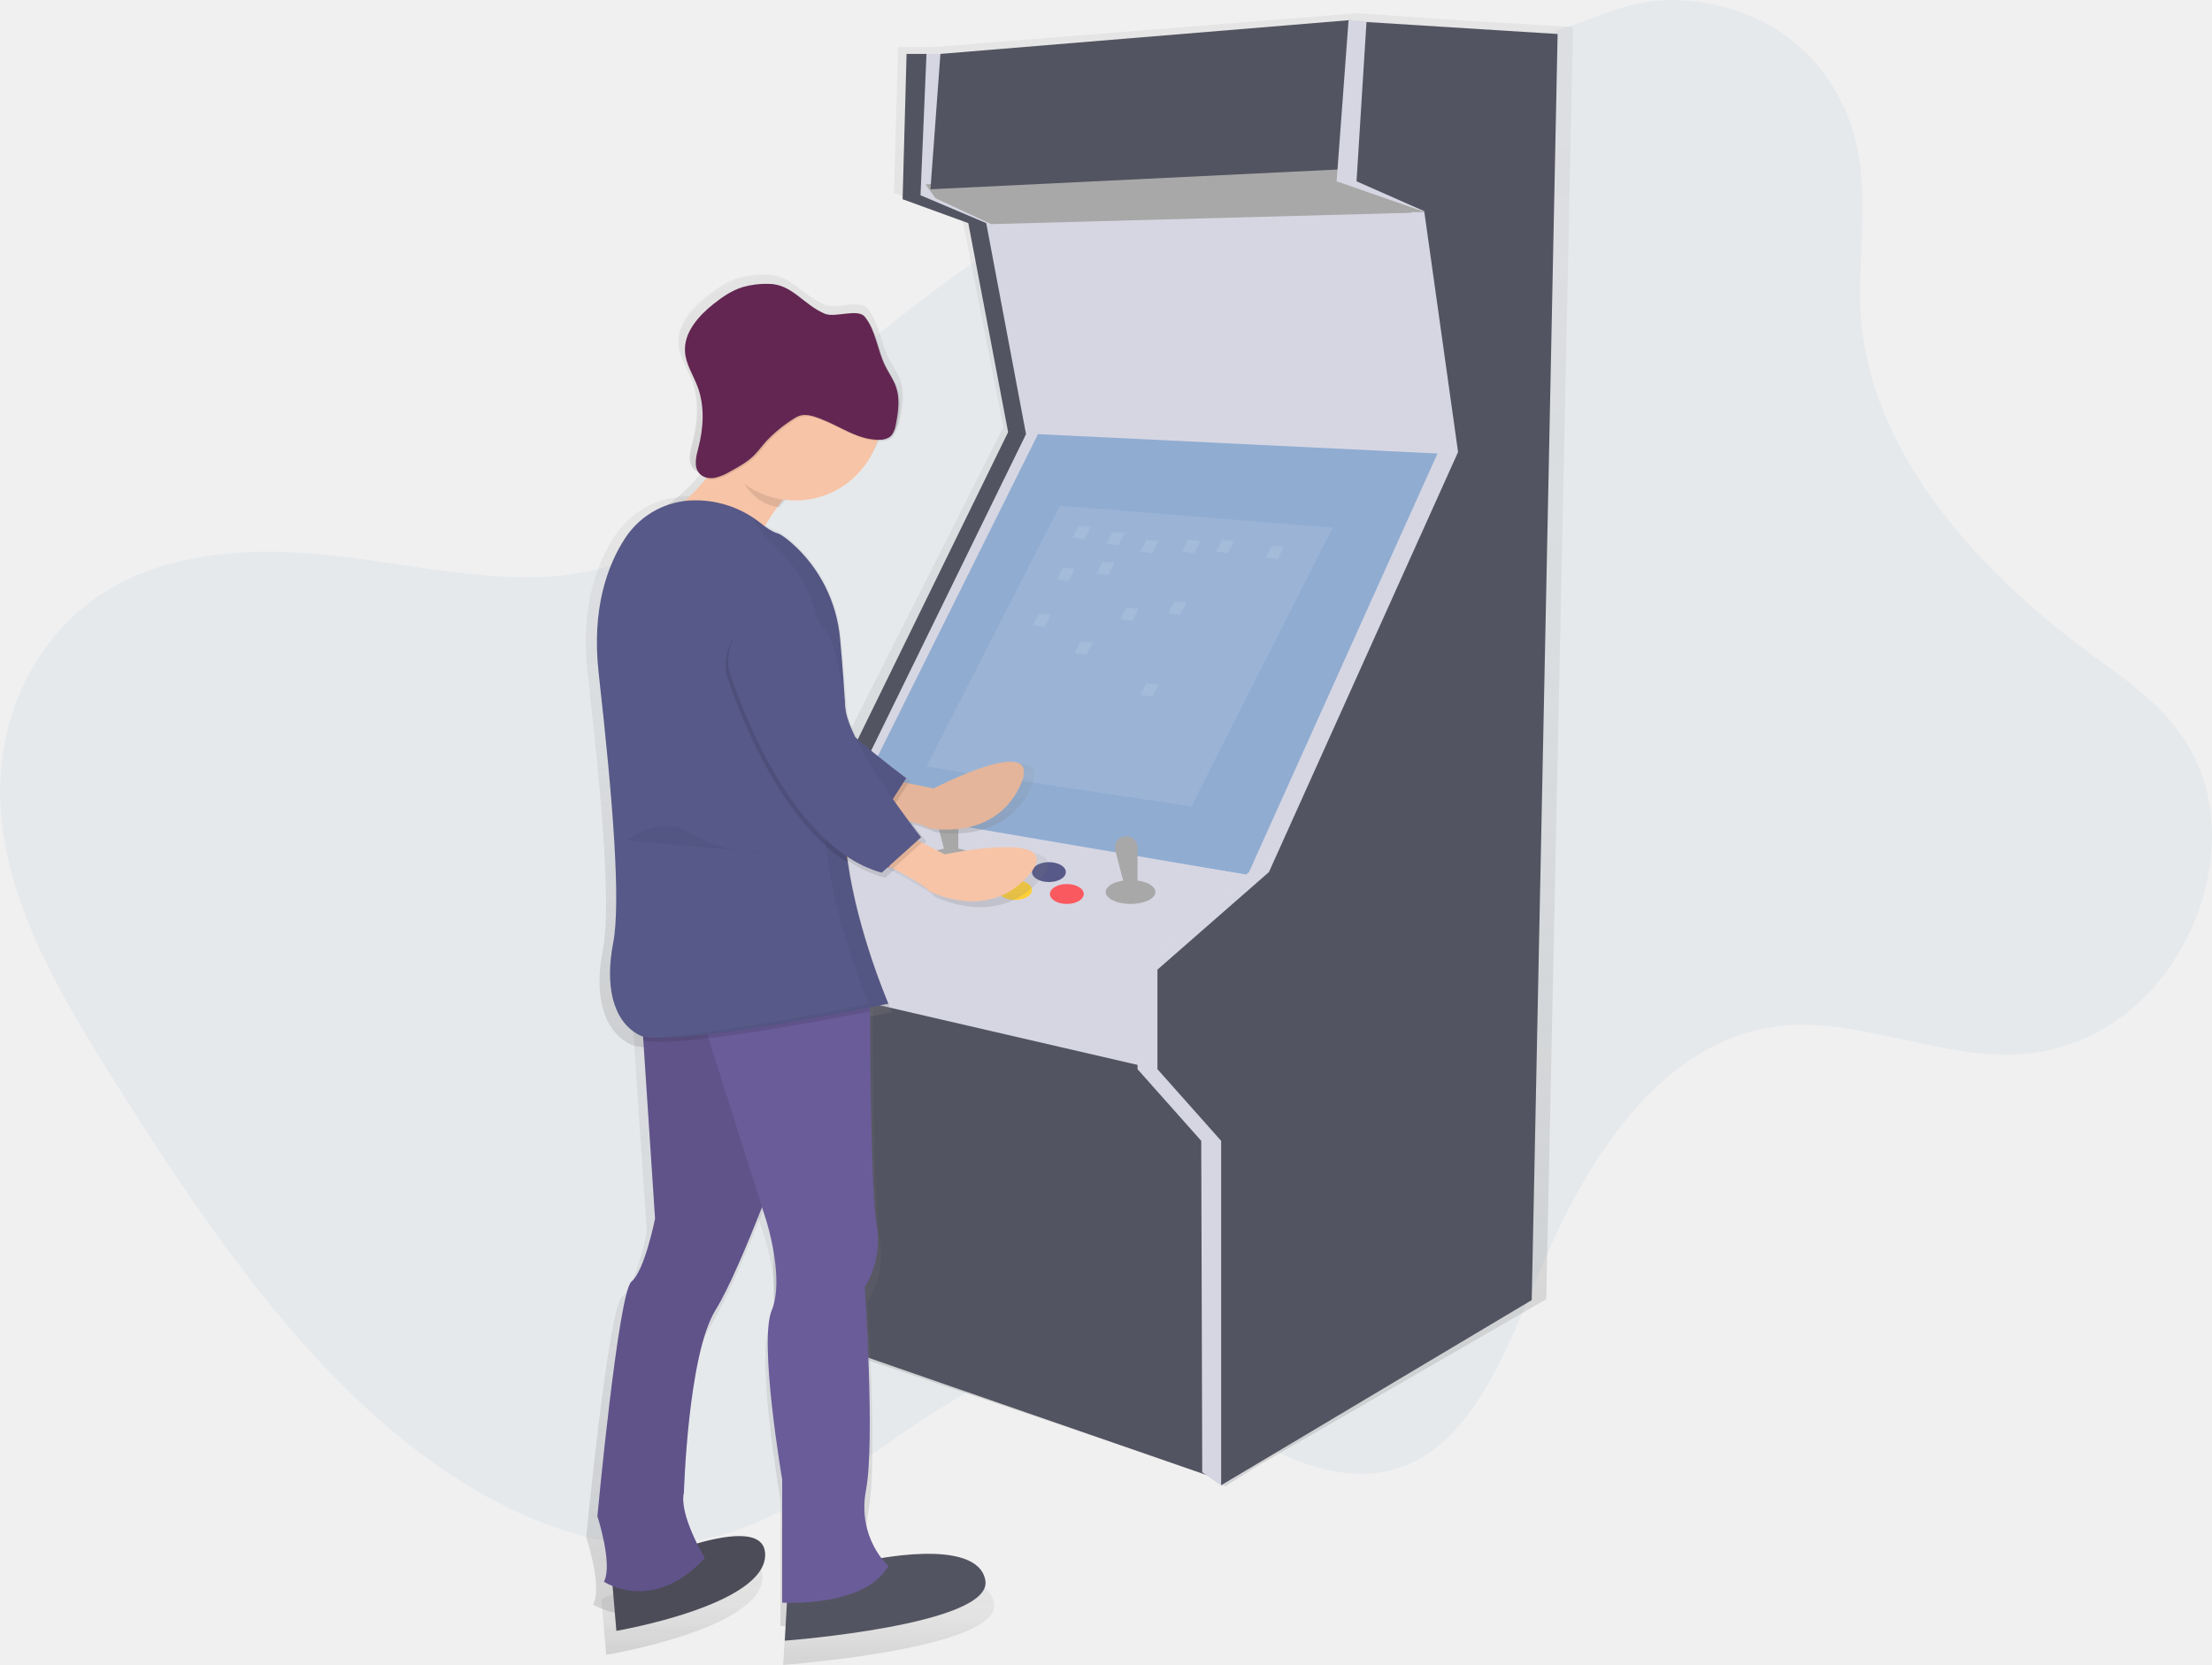
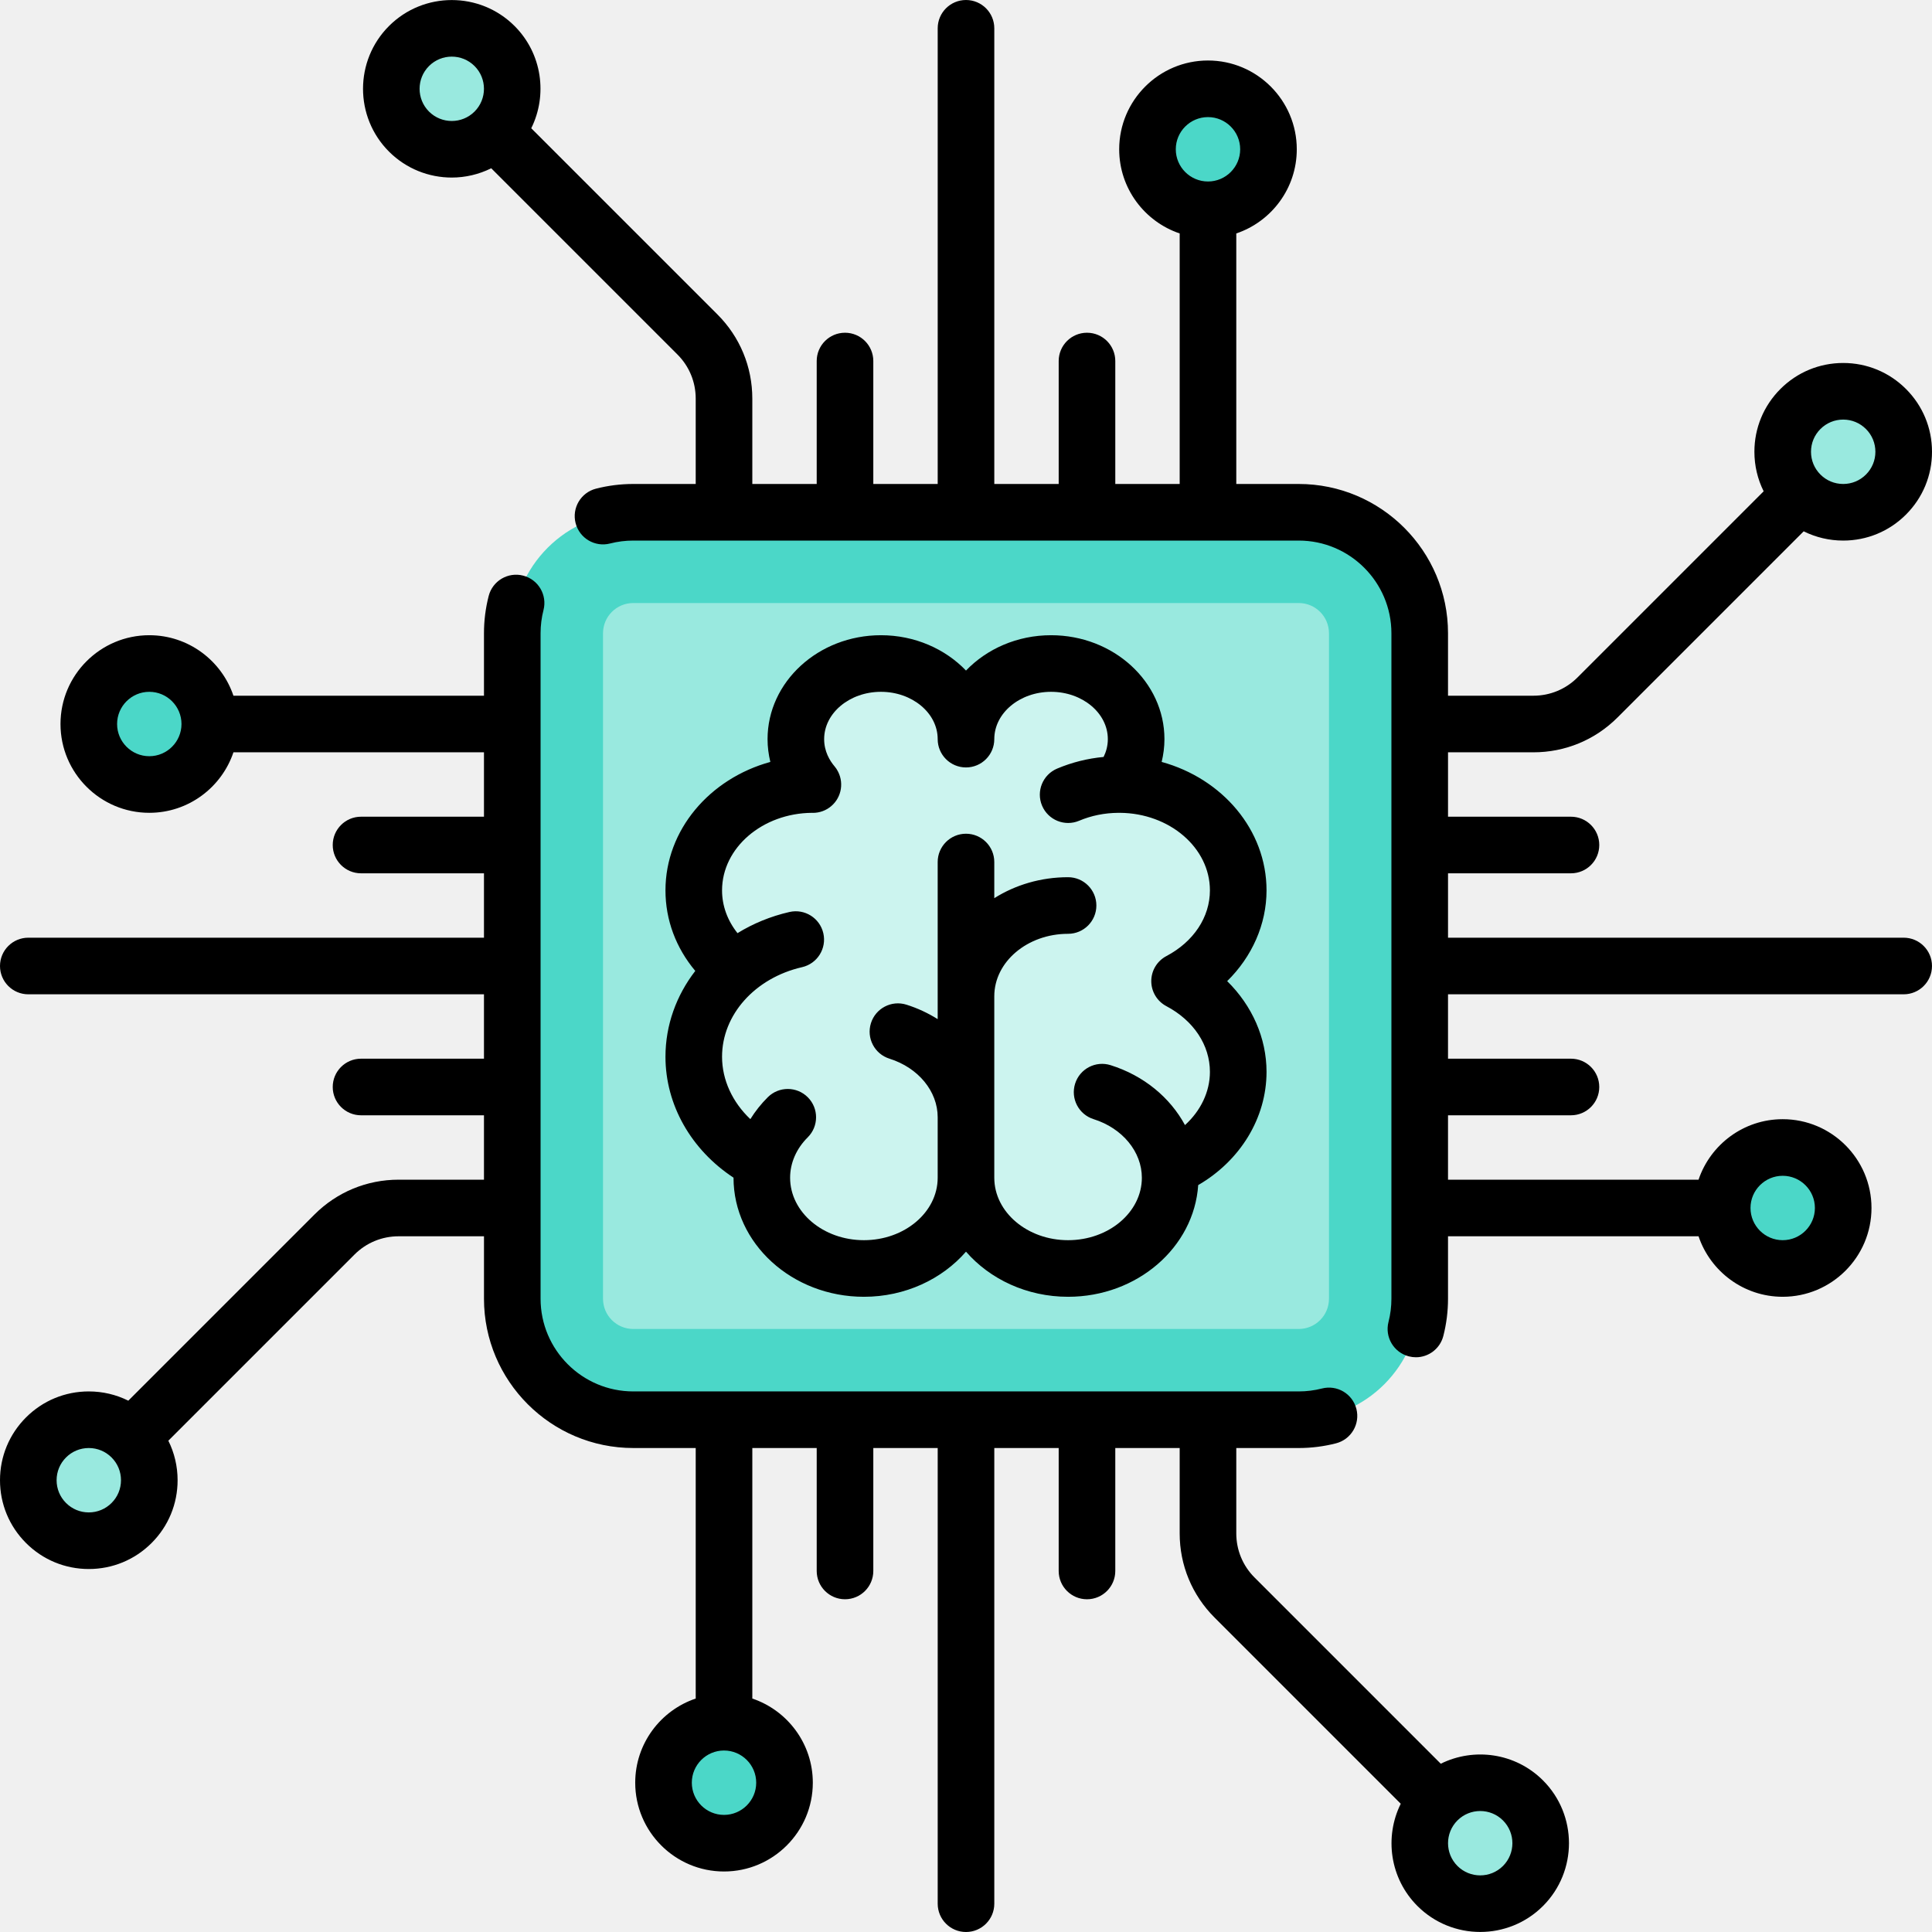
- <svg xmlns="http://www.w3.org/2000/svg" xmlns:xlink="http://www.w3.org/1999/xlink" id="9bd8837e-6a32-469b-9c65-eb2a44b6ad9f" width="1111.03" height="836.33" data-name="Layer 1" viewBox="0 0 1111.03 836.33">
-   <defs>
-     <linearGradient id="9a623e6e-caf0-4d64-85ef-a44d2d775d4e" x1="615.84" x2="615.84" y1="778.42" y2="38.42" gradientUnits="userSpaceOnUse">
-       <stop offset="0" stop-color="gray" stop-opacity=".25" />
-       <stop offset=".54" stop-color="gray" stop-opacity=".12" />
-       <stop offset="1" stop-color="gray" stop-opacity=".1" />
-     </linearGradient>
-     <linearGradient id="27839906-647e-4714-8b82-00411afaaa9d" x1="523.24" x2="523.24" y1="450.57" y2="415.61" xlink:href="#9a623e6e-caf0-4d64-85ef-a44d2d775d4e" />
-     <linearGradient id="019c00cb-56c9-415d-990c-d992997e4242" x1="492.75" x2="492.75" y1="443.37" y2="424.79" xlink:href="#9a623e6e-caf0-4d64-85ef-a44d2d775d4e" />
-     <linearGradient id="231821a7-8fe6-4f40-9490-9a81b384aeef" x1="440.03" x2="440.03" y1="447.06" y2="328.96" xlink:href="#9a623e6e-caf0-4d64-85ef-a44d2d775d4e" />
-     <linearGradient id="ae18a487-9ffc-47bd-8f52-b3a16e5ff5c8" x1="387.02" x2="387.02" y1="863.11" y2="814.32" xlink:href="#9a623e6e-caf0-4d64-85ef-a44d2d775d4e" />
-     <linearGradient id="55e06269-ab84-4259-86ac-b336e5465e15" x1="490.84" x2="490.84" y1="868.17" y2="823.44" xlink:href="#9a623e6e-caf0-4d64-85ef-a44d2d775d4e" />
-     <linearGradient id="0a1d47d7-d222-4d2a-84f6-1160d51d618c" x1="389.79" x2="389.79" y1="842.68" y2="511.9" xlink:href="#9a623e6e-caf0-4d64-85ef-a44d2d775d4e" />
-     <linearGradient id="68af950a-3acb-4036-a310-20f1e00a0aa7" x1="440.98" x2="440.98" y1="848.71" y2="532.82" xlink:href="#9a623e6e-caf0-4d64-85ef-a44d2d775d4e" />
-     <linearGradient id="0ce50e0a-8288-45d6-a68e-f9c25cfd9357" x1="413.14" x2="413.14" y1="308.13" y2="236.61" xlink:href="#9a623e6e-caf0-4d64-85ef-a44d2d775d4e" />
-     <linearGradient id="2468d3b2-8c71-46f1-86a0-8806dd38ede0" x1="422.31" x2="422.31" y1="559.9" y2="511.9" xlink:href="#9a623e6e-caf0-4d64-85ef-a44d2d775d4e" />
-     <linearGradient id="ab82eb9a-10bc-4015-8c83-c1b3ce6172f0" x1="415.6" x2="415.6" y1="557.88" y2="281.14" xlink:href="#9a623e6e-caf0-4d64-85ef-a44d2d775d4e" />
-     <linearGradient id="8509957c-49db-4aed-8978-fce3b7f533d4" x1="438.88" x2="438.88" y1="467.59" y2="339.25" xlink:href="#9a623e6e-caf0-4d64-85ef-a44d2d775d4e" />
-     <linearGradient id="c54b3c11-abda-43bb-8a8d-1fa56ce4f5d1" x1="433.54" x2="433.54" y1="284.73" y2="240.66" xlink:href="#9a623e6e-caf0-4d64-85ef-a44d2d775d4e" />
-     <linearGradient id="40d04a76-1424-458b-b947-a5bfbc7d42f2" x1="398.91" x2="398.91" y1="249.31" y2="160.24" xlink:href="#9a623e6e-caf0-4d64-85ef-a44d2d775d4e" />
-     <linearGradient id="5ce16e99-e1d1-4913-b330-fcfdc7b7fa41" x1="442.24" x2="442.24" y1="270.35" y2="170.34" xlink:href="#9a623e6e-caf0-4d64-85ef-a44d2d775d4e" />
-     <linearGradient id="4b9461a6-5ec4-4f73-8b59-40f8951be702" x1="441.54" x2="441.54" y1="269.68" y2="169.67" xlink:href="#9a623e6e-caf0-4d64-85ef-a44d2d775d4e" />
-     <linearGradient id="e3604d36-f40d-4186-a927-9dbaf3781bd2" x1="429.99" x2="429.99" y1="557.88" y2="290.91" xlink:href="#9a623e6e-caf0-4d64-85ef-a44d2d775d4e" />
-     <linearGradient id="2fa73d01-fdfe-4305-bc58-d4f4516ffda0" x1="528.56" x2="528.56" y1="487.5" y2="453.2" xlink:href="#9a623e6e-caf0-4d64-85ef-a44d2d775d4e" />
-     <linearGradient id="c580d740-0609-4a8d-8b93-2823000eeb05" x1="498.27" x2="498.27" y1="470.57" y2="453.2" xlink:href="#9a623e6e-caf0-4d64-85ef-a44d2d775d4e" />
-     <linearGradient id="3a3f1fbb-e5c8-4212-ad65-595049b5103a" x1="458.92" x2="458.92" y1="472.77" y2="337.23" xlink:href="#9a623e6e-caf0-4d64-85ef-a44d2d775d4e" />
-     <linearGradient id="557e2b40-a269-4a6b-b7c4-b92691329eac" x1="393.94" x2="393.94" y1="462.98" y2="448.81" xlink:href="#9a623e6e-caf0-4d64-85ef-a44d2d775d4e" />
-   </defs>
-   <path fill="#90acd1" d="M979.63,195.7c7.28,69.4,64,127.57,117.56,166.57,17.92,13.06,37.27,26.52,48.57,48,13.81,26.21,11.38,57.12,2.53,80.58-16.12,42.77-52.19,70-93.91,70.84-36,.74-74.57-16.88-110.36-14.87C884.12,550.14,844.7,607,819.24,667.22c-18,42.6-35.45,92.38-75.5,103-28.18,7.5-61.6-7.22-89.82-29.56-13.63-10.79-27.07-23.69-42-28.4-8.86-2.8-17.63-2.46-26-1.25C509.41,722.1,458.87,802,381,807.63c-52.59,3.84-110.19-27.91-157.43-73S137.83,631.85,101.33,574C75.39,532.89,48.93,487.84,45,441.06,40.79,391.56,64,350,96.77,329.39s74-23,114.73-18.56c50.94,5.53,105.34,20.87,149.36,1.19,30-13.4,51.59-41.69,74.93-66.35,39-41.22,84.39-73.4,129.94-104.75,43.6-30,88-59.64,138-76,35.44-11.61,73.1-7.69,109.51-14.43,23.74-4.39,43.48-18,68.42-18.59,30.72-.78,68.63,12.43,87.89,51.4C987.89,120.31,975.76,158.87,979.63,195.7Z" opacity=".1" transform="translate(-44.49 -31.83)" />
-   <path fill="url(#9a623e6e-caf0-4d64-85ef-a44d2d775d4e)" d="M834.57,45.45l-68.3-4.14-39.52-2.82v-.07l-.49,0-.55,0v.08l-212.51,17H495.58l-2.07,73.35,34.21,12.06,20.73,105.5L454.12,433.28l-57,43.2v41.19l34.21,33.16,2.07,151.72,10.37,2,0-1.61,5.21,1v.6l202.45,68.08,8.51,5.77,17.8-11.09,143.4-82.85ZM616.92,516.77h0l55.46-47h0ZM424.57,536.27l15,14.57v.9Z" transform="translate(-44.49 -31.83)" />
-   <polygon fill="#535461" points="407.35 522.08 609.35 573.08 579.35 539.08 562.35 518.08 385.35 483.08 377.35 490.08 407.35 522.08" />
-   <polygon fill="#d6d6e3" points="377.35 490.08 576.35 536.08 577.35 488.08 520.35 466.08 406.35 447.08 373.35 447.08 377.35 490.08" />
-   <polygon fill="#d6d6e3" points="521.35 218.08 724.35 231.08 724.35 193.08 710.35 108.08 703.35 102.08 500.35 108.08 521.35 218.08" />
-   <polygon fill="#d6d6e3" points="473.35 27.08 463.35 27.08 461.35 100.08 494.35 112.08 514.35 217.08 423.35 403.08 368.35 446.08 368.35 487.08 401.35 520.08 403.35 671.08 413.35 673.08 411.35 523.08 378.35 488.08 377.35 446.08 430.35 404.08 523.35 218.08 503.35 112.08 470.35 98.08 473.35 27.08 473.35 27.08" />
-   <polygon fill="#535461" points="465.35 27.08 455.35 27.08 453.35 100.08 486.35 112.08 506.35 217.08 415.35 403.08 360.35 446.08 360.35 487.08 393.35 520.08 395.35 671.08 405.35 673.08 403.35 523.08 370.35 488.08 369.35 446.08 424.35 404.08 515.35 218.08 495.35 112.08 462.35 98.08 465.35 27.08 465.35 27.08" />
-   <polygon fill="#a8a8a8" points="464.85 92.58 469.85 99.58 497.85 112.58 719.85 106.58 698.35 100.08 675.35 90.08 678.35 82.08 464.85 92.58" />
-   <polygon fill="#90acd1" points="427.35 407.08 630.35 440.08 671.35 353.08 727.35 228.08 521.35 218.08 427.35 407.08" />
-   <g opacity=".1">
-     <polygon fill="#fff" points="532.35 254.08 669.35 265.08 598.35 405.08 465.35 385.08 532.35 254.08" />
+ <svg xmlns="http://www.w3.org/2000/svg" version="1.1" id="Capa_1" x="0px" y="0px" viewBox="0 0 512.002 512.002" style="enable-background:new 0 0 512.002 512.002;" xml:space="preserve">
+   <path style="fill:#4BD7C8;" d="M344.177,376.243H167.823c-17.709,0-32.065-14.356-32.065-32.065V167.824  c0-17.709,14.356-32.065,32.065-32.065h176.355c17.709,0,32.065,14.356,32.065,32.065v176.355  C376.242,361.887,361.886,376.243,344.177,376.243z" />
+   <path style="fill:#99E9DF;" d="M344.177,352.195H167.823c-4.427,0-8.016-3.589-8.016-8.016V167.824c0-4.427,3.589-8.016,8.016-8.016  h176.355c4.427,0,8.016,3.589,8.016,8.016v176.355C352.194,348.606,348.605,352.195,344.177,352.195z" />
+   <g>
+     <circle style="fill:#4BD7C8;" cx="39.565" cy="191.871" r="16.03" />
+     <circle style="fill:#4BD7C8;" cx="472.44" cy="320.131" r="16.03" />
  </g>
-   <g opacity=".1">
-     <polygon fill="#fff" points="541.8 264.25 547.85 264.74 544.72 270.91 538.85 270.03 541.8 264.25" />
+   <g>
+     <circle style="fill:#99E9DF;" cx="23.532" cy="392.271" r="16.03" />
+     <circle style="fill:#99E9DF;" cx="488.47" cy="119.731" r="16.03" />
  </g>
-   <g opacity=".1">
-     <polygon fill="#fff" points="542.8 322.25 548.85 322.74 545.72 328.91 539.85 328.03 542.8 322.25" />
+   <g>
+     <circle style="fill:#4BD7C8;" cx="320.13" cy="39.566" r="16.03" />
+     <circle style="fill:#4BD7C8;" cx="191.87" cy="472.441" r="16.03" />
  </g>
-   <g opacity=".1">
-     <polygon fill="#fff" points="575.8 271.25 581.85 271.74 578.72 277.91 572.85 277.03 575.8 271.25" />
+   <g>
+     <circle style="fill:#99E9DF;" cx="119.73" cy="23.533" r="16.03" />
+     <circle style="fill:#99E9DF;" cx="392.27" cy="488.471" r="16.03" />
  </g>
-   <g opacity=".1">
-     <polygon fill="#fff" points="638.8 274.25 644.85 274.74 641.72 280.91 635.85 280.03 638.8 274.25" />
-   </g>
-   <g opacity=".1">
-     <polygon fill="#fff" points="553.8 282.25 559.85 282.74 556.72 288.91 550.85 288.03 553.8 282.25" />
-   </g>
-   <g opacity=".1">
-     <polygon fill="#fff" points="575.8 343.25 581.85 343.74 578.72 349.91 572.85 349.03 575.8 343.25" />
-   </g>
-   <g opacity=".1">
-     <polygon fill="#fff" points="521.8 308.25 527.85 308.74 524.72 314.91 518.85 314.03 521.8 308.25" />
-   </g>
-   <g opacity=".1">
-     <polygon fill="#fff" points="613.8 271.25 619.85 271.74 616.72 277.91 610.85 277.03 613.8 271.25" />
-   </g>
-   <g opacity=".1">
-     <polygon fill="#fff" points="565.8 305.25 571.85 305.74 568.72 311.91 562.85 311.03 565.8 305.25" />
-   </g>
-   <g opacity=".1">
-     <polygon fill="#fff" points="558.8 267.25 564.85 267.74 561.72 273.91 555.85 273.03 558.8 267.25" />
-   </g>
-   <g opacity=".1">
-     <polygon fill="#fff" points="589.8 302.25 595.85 302.74 592.72 308.91 586.85 308.03 589.8 302.25" />
-   </g>
-   <g opacity=".1">
-     <polygon fill="#fff" points="596.8 271.25 602.85 271.74 599.72 277.91 593.85 277.03 596.8 271.25" />
-   </g>
-   <g opacity=".1">
-     <polygon fill="#fff" points="533.8 285.25 539.85 285.74 536.72 291.91 530.85 291.03 533.8 285.25" />
-   </g>
-   <polygon fill="#d6d6e3" points="373.35 447.08 571.35 487.08 625.89 439.36 427.85 405.58 373.35 447.08" />
-   <polygon fill="#535461" points="410.35 517.08 410.35 673.08 606.35 741.08 609.35 579.08 601.35 564.01 565.35 555.08 410.35 517.08" />
-   <ellipse cx="435.85" cy="420.08" fill="#575988" rx="8.5" ry="5" />
-   <ellipse cx="442.85" cy="431.08" fill="#fa595f" rx="8.5" ry="5" />
-   <ellipse cx="418.85" cy="428.08" fill="#ffd037" rx="8.5" ry="5" />
-   <ellipse cx="526.85" cy="438.08" fill="#575988" rx="8.5" ry="5" />
-   <ellipse cx="509.85" cy="447.08" fill="#ffd037" rx="8.5" ry="5" />
-   <ellipse cx="477.85" cy="432.08" fill="#a8a8a8" rx="12.5" ry="6" />
-   <ellipse cx="535.85" cy="449.08" fill="#fa595f" rx="8.5" ry="5" />
-   <path fill="#a8a8a8" d="M525.84,462.92h-6L514.68,443a5.67,5.67,0,0,1,5.49-7.09h0a5.67,5.67,0,0,1,5.67,5.67Z" transform="translate(-44.49 -31.83)" />
-   <ellipse cx="567.85" cy="448.08" fill="#a8a8a8" rx="12.5" ry="6" />
-   <path fill="#a8a8a8" d="M615.84,478.92h-6L604.68,459a5.67,5.67,0,0,1,5.49-7.09h0a5.67,5.67,0,0,1,5.67,5.67Z" transform="translate(-44.49 -31.83)" />
-   <polygon fill="#535461" points="472.35 27.08 678.35 10.08 673.35 85.08 467.35 95.08 472.35 27.08" />
-   <polygon fill="#d6d6e3" points="677.35 10.08 772.35 17.08 759.35 653.08 613.85 746.58 603.85 739.58 603.35 573.08 571.35 537.08 571.35 487.08 627.35 438.08 722.35 227.08 708.85 106.58 715.85 106.58 671.35 91.08 677.35 10.08" />
-   <polygon fill="#535461" points="686.35 11.08 782.35 17.08 769.35 653.08 613.35 746.08 613.35 573.08 581.35 537.08 581.35 487.08 637.35 438.08 732.35 227.08 715.35 106.08 681.35 91.08 686.35 11.08" />
-   <path fill="url(#27839906-647e-4714-8b82-00411afaaa9d)" d="M561.95,428.21c-14,29-48.46,21.48-48.46,21.48-1.78-1.65-12.92-4.41-21.37-6.32-5.42-1.23-9.73-2.09-9.73-2.09l11.83-16.49,8.87,1.82,13.23,2.72S576,399.22,561.95,428.21Z" transform="translate(-44.49 -31.83)" />
-   <g opacity=".08">
-     <path fill="url(#27839906-647e-4714-8b82-00411afaaa9d)" d="M561.95,428.21c-14,29-48.46,21.48-48.46,21.48-1.78-1.65-12.92-4.41-21.37-6.32-5.42-1.23-9.73-2.09-9.73-2.09l11.83-16.49,8.87,1.82,13.23,2.72S576,399.22,561.95,428.21Z" transform="translate(-44.49 -31.83)" />
-   </g>
-   <g opacity=".1">
-     <path fill="url(#019c00cb-56c9-415d-990c-d992997e4242)" d="M503.1,426.61l-11,16.77c-5.42-1.23-9.73-2.09-9.73-2.09l11.83-16.49Z" transform="translate(-44.49 -31.83)" />
-   </g>
-   <path fill="url(#231821a7-8fe6-4f40-9490-9a81b384aeef)" d="M380.12,366.67s51.57,80.59,106.79,80.4l15-23s-50.54-36.1-57.26-54.92c-2.48-7-7.6-16.59-13.06-26-16.77-28.83-62-10-52.06,21.68Q379.82,365.77,380.12,366.67Z" transform="translate(-44.49 -31.83)" />
-   <g opacity=".05">
-     <path fill="url(#231821a7-8fe6-4f40-9490-9a81b384aeef)" d="M380.12,366.67s51.57,80.59,106.79,80.4l15-23s-50.54-36.1-57.26-54.92c-2.48-7-7.6-16.59-13.06-26-16.77-28.83-62-10-52.06,21.68Q379.82,365.77,380.12,366.67Z" transform="translate(-44.49 -31.83)" />
-   </g>
-   <path fill="url(#ae18a487-9ffc-47bd-8f52-b3a16e5ff5c8)" d="M346.55,835.1l2.42,28s79.21-13.16,78.52-39.47S346.55,835.1,346.55,835.1Z" transform="translate(-44.49 -31.83)" />
-   <g opacity=".1">
-     <path fill="url(#ae18a487-9ffc-47bd-8f52-b3a16e5ff5c8)" d="M346.55,835.1l2.42,28s79.21-13.16,78.52-39.47S346.55,835.1,346.55,835.1Z" transform="translate(-44.49 -31.83)" />
-   </g>
-   <path fill="url(#55e06269-ab84-4259-86ac-b336e5465e15)" d="M439.25,843.87l-1.38,24.29s110-8.1,105.84-31S481.45,827,481.45,827Z" transform="translate(-44.49 -31.83)" />
-   <path fill="url(#0a1d47d7-d222-4d2a-84f6-1160d51d618c)" d="M440.63,606.37s-6.5,18-14.8,38.62c-7.94,19.74-17.52,41.93-24.63,53.14-14.53,22.94-16.6,93.79-16.6,93.79-2.77,11.47,11.07,33.74,11.07,33.74-27.67,29-53.27,12.15-53.27,12.15,4.84-8.77-3.46-33.74-3.46-33.74s11.07-115.38,18-120.78,12.45-32.39,12.45-32.39l-6.19-91.72-1.42-21,59.49-26.31,4.29,20.92,4.25,20.71Z" transform="translate(-44.49 -31.83)" />
-   <g opacity=".1">
-     <path fill="url(#0a1d47d7-d222-4d2a-84f6-1160d51d618c)" d="M440.63,606.37s-6.5,18-14.8,38.62c-7.94,19.74-17.52,41.93-24.63,53.14-14.53,22.94-16.6,93.79-16.6,93.79-2.77,11.47,11.07,33.74,11.07,33.74-27.67,29-53.27,12.15-53.27,12.15,4.84-8.77-3.46-33.74-3.46-33.74s11.07-115.38,18-120.78,12.45-32.39,12.45-32.39l-6.19-91.72-1.42-21,59.49-26.31,4.29,20.92,4.25,20.71Z" transform="translate(-44.49 -31.83)" />
-   </g>
-   <path fill="url(#68af950a-3acb-4036-a310-20f1e00a0aa7)" d="M492.51,829.71c-12.45,21.59-56,18.89-56,18.89V785.17s-12.45-70.85-5.53-87-2.77-45.88-2.77-45.88L425.83,645l-28.21-87-8.18-25.22h93.39s0,4.32,0,11.34c.12,27,.68,93.91,3.43,109.44,3.46,19.57-6.23,32.39-6.23,32.39s5.53,79.62.69,104.58S492.51,829.71,492.51,829.71Z" transform="translate(-44.49 -31.83)" />
-   <path fill="url(#0ce50e0a-8288-45d6-a68e-f9c25cfd9357)" d="M415.73,236.61s-14.53,39.13-43.58,53.3,47.73,18.22,47.73,18.22,12.45-29.69,40.81-50.61Z" transform="translate(-44.49 -31.83)" />
-   <g opacity=".1">
-     <path fill="url(#2468d3b2-8c71-46f1-86a0-8806dd38ede0)" d="M482.86,544.16c-11.58,2.23-32.07,6.05-53.06,9.37-11,1.74-22.12,3.34-32.18,4.5-15.48,1.79-28.43,2.54-34.43,1.14l-1.42-21,59.49-26.31,4.29,20.92h57.28S482.83,537.14,482.86,544.16Z" transform="translate(-44.49 -31.83)" />
-   </g>
-   <path fill="url(#ab82eb9a-10bc-4015-8c83-c1b3ce6172f0)" d="M492.51,540.24S375.6,563.86,361.08,556.44s-18-26.31-13.84-47.23,0-72.87-7.61-139c-3.83-33.3,4.61-55.65,13.95-69.63a44.41,44.41,0,0,1,37-19.43,56,56,0,0,1,34.87,12c2.92,2.33,5.87,4.24,8.28,4.89,1.9.51,4.76,2.53,8,5.28A73.67,73.67,0,0,1,467,352.23c1.2,12.57,2.47,28.4,3.09,44.4a361,361,0,0,1-.42,41,134.37,134.37,0,0,0,1.42,29.91C476.48,504,492.51,540.24,492.51,540.24Z" transform="translate(-44.49 -31.83)" />
-   <g opacity=".1">
-     <path fill="url(#8509957c-49db-4aed-8978-fce3b7f533d4)" d="M471.1,467.59c-42.43-25.82-64.37-98.06-64.37-98.06,0-.63,0-1.25-.07-1.86-.95-33.13,47.83-39.51,56.11-7.36,2.69,10.47,5,21.09,5.48,28.43a30.39,30.39,0,0,0,1.85,7.89,361,361,0,0,1-.42,41A134.37,134.37,0,0,0,471.1,467.59Z" transform="translate(-44.49 -31.83)" />
-   </g>
-   <g opacity=".1">
-     <path fill="url(#c54b3c11-abda-43bb-8a8d-1fa56ce4f5d1)" d="M408.46,259.89c6.9,11.41,12.36,22.9,26.37,24.85a126.9,126.9,0,0,1,23.78-23.16l-45-20.92S416.25,247.8,408.46,259.89Z" transform="translate(-44.49 -31.83)" />
-   </g>
-   <ellipse cx="398.91" cy="204.77" fill="url(#40d04a76-1424-458b-b947-a5bfbc7d42f2)" rx="45.66" ry="44.53" />
-   <g opacity=".1">
-     <path fill="url(#5ce16e99-e1d1-4913-b330-fcfdc7b7fa41)" d="M488.53,250.57a9.33,9.33,0,0,0,5.36-1.42c2.19-1.59,2.89-4.44,3.39-7.06,1.19-6.19,2.12-12.71,0-18.67-1.37-3.94-4-7.35-5.84-11.09-4.1-8.17-4.83-18-10.68-25.09-3.65-4.44-16.48,0-21.84-2.24-11.52-4.84-16.52-14.66-29.07-14.65a46.37,46.37,0,0,0-13.62,1.7c-5.61,1.73-10.57,5-15.18,8.59-8,6.22-15.84,14.76-15.13,24.74.46,6.37,4.35,12,6.64,17.94,3.84,10,3.14,21.24.37,31.6-1.18,4.41-2.53,9.68.6,13.05,2,2.11,5.17,2.71,8,2.25a26.64,26.64,0,0,0,8-3.2c4.5-2.39,9.06-4.82,12.7-8.33,2.41-2.32,4.35-5.06,6.64-7.49a73.4,73.4,0,0,1,15.1-12c4.43-2.66,9-1,13.65.73C467.84,243.68,477.29,250.77,488.53,250.57Z" transform="translate(-44.49 -31.83)" />
-   </g>
-   <path fill="url(#4b9461a6-5ec4-4f73-8b59-40f8951be702)" d="M487.84,249.89a9.33,9.33,0,0,0,5.36-1.42c2.19-1.59,2.89-4.44,3.39-7.06,1.19-6.19,2.12-12.71,0-18.67-1.37-3.94-4-7.35-5.84-11.09-4.1-8.17-4.83-18-10.68-25.09-3.65-4.44-15.79.68-21.15-1.57-11.52-4.84-17.21-15.33-29.76-15.32a46.37,46.37,0,0,0-13.62,1.7c-5.61,1.73-10.57,5-15.18,8.59-8,6.22-15.84,14.76-15.13,24.74.46,6.37,4.35,12,6.64,17.94,3.84,10,3.14,21.24.37,31.6-1.18,4.41-2.53,9.68.6,13.05,2,2.11,5.17,2.71,8,2.25a26.64,26.64,0,0,0,8-3.2c4.5-2.39,9.06-4.82,12.7-8.33,2.41-2.32,4.35-5.06,6.64-7.49a73.4,73.4,0,0,1,15.1-12c4.43-2.66,9-1,13.65.73C467.15,243,476.6,250.09,487.84,249.89Z" transform="translate(-44.49 -31.83)" />
-   <g opacity=".05">
-     <path fill="url(#e3604d36-f40d-4186-a927-9dbaf3781bd2)" d="M471.1,467.59a134.37,134.37,0,0,1-1.42-29.91,361,361,0,0,0,.42-41c-.62-16-1.88-31.83-3.09-44.4a73.67,73.67,0,0,0-25.33-48.94c-3.21-2.75-6.07-4.78-8-5.28-2.41-.64-5.36-2.56-8.28-4.89-9.82-7.83,2.66,7.42,5.87,10.17a73.67,73.67,0,0,1,25.33,48.94c1.2,12.57,2.47,28.4,3.09,44.4a361,361,0,0,1-.42,41,134.37,134.37,0,0,0,1.42,29.91c5.38,36.43,21.41,72.65,21.41,72.65s-78.26,15.81-114.68,17.49c28.54,2,125.05-17.49,125.05-17.49S476.48,504,471.1,467.59Z" transform="translate(-44.49 -31.83)" />
-   </g>
-   <path fill="url(#2fa73d01-fdfe-4305-bc58-d4f4516ffda0)" d="M566.53,474.12c-21.45,24.29-52.57,8.1-52.57,8.1-1.27-2.06-11.25-7.61-18.86-11.65-4.89-2.59-8.81-4.55-8.81-4.55L502.2,453.2l8.05,4.06,12,6.06S588,449.83,566.53,474.12Z" transform="translate(-44.49 -31.83)" />
-   <g opacity=".1">
-     <path fill="url(#c580d740-0609-4a8d-8b93-2823000eeb05)" d="M510.25,457.26,495.1,470.57c-4.89-2.59-8.81-4.55-8.81-4.55L502.2,453.2Z" transform="translate(-44.49 -31.83)" />
-   </g>
-   <path fill="url(#3a3f1fbb-e5c8-4212-ad65-595049b5103a)" d="M408.12,367.51s27.67,91.09,80.94,105.26l20.75-18.22S471,406.61,469.64,386.72c-.49-7.35-2.79-18-5.48-28.43-8.28-32.14-57.06-25.77-56.11,7.36Q408.08,366.57,408.12,367.51Z" transform="translate(-44.49 -31.83)" />
-   <path fill="url(#557e2b40-a269-4a6b-b7c4-b92691329eac)" d="M354.51,456.24s18-14.17,34.59-3.37,40.81,9.45,44.27,10.12" opacity=".05" transform="translate(-44.49 -31.83)" />
-   <path fill="#f7c4a7" d="M556.77,426.73c-13.35,28.28-46.12,21-46.12,21-1.7-1.61-12.3-4.3-20.33-6.16-5.16-1.2-9.26-2-9.26-2l11.26-16.09,8.44,1.78,12.59,2.65S570.12,398.44,556.77,426.73Z" transform="translate(-44.49 -31.83)" />
-   <path d="M556.77,426.73c-13.35,28.28-46.12,21-46.12,21-1.7-1.61-12.3-4.3-20.33-6.16-5.16-1.2-9.26-2-9.26-2l11.26-16.09,8.44,1.78,12.59,2.65S570.12,398.44,556.77,426.73Z" opacity=".08" transform="translate(-44.49 -31.83)" />
-   <path d="M500.76,425.16l-10.44,16.36c-5.16-1.2-9.26-2-9.26-2l11.26-16.09Z" opacity=".1" transform="translate(-44.49 -31.83)" />
-   <path fill="#575988" d="M383.73,366.68s49.08,78.64,101.62,78.44l14.29-22.4s-48.09-35.22-54.49-53.59c-2.36-6.78-7.23-16.18-12.42-25.34-16-28.12-59-9.75-49.55,21.16Q383.45,365.8,383.73,366.68Z" transform="translate(-44.49 -31.83)" />
-   <path d="M383.73,366.68s49.08,78.64,101.62,78.44l14.29-22.4s-48.09-35.22-54.49-53.59c-2.36-6.78-7.23-16.18-12.42-25.34-16-28.12-59-9.75-49.55,21.16Q383.45,365.8,383.73,366.68Z" opacity=".05" transform="translate(-44.49 -31.83)" />
-   <path fill="#535461" d="M351.78,823.73l2.3,27.32s75.38-12.84,74.72-38.51S351.78,823.73,351.78,823.73Z" transform="translate(-44.49 -31.83)" />
-   <path d="M351.78,823.73l2.3,27.32s75.38-12.84,74.72-38.51S351.78,823.73,351.78,823.73Z" opacity=".1" transform="translate(-44.49 -31.83)" />
-   <path fill="#535461" d="M440,832.29,438.68,856s104.68-7.9,100.73-30.28-59.25-9.88-59.25-9.88Z" transform="translate(-44.49 -31.83)" />
-   <path fill="#6a5c99" d="M441.31,600.55s-6.19,17.54-14.09,37.68c-7.56,19.26-16.68,40.91-23.44,51.85C390,712.47,388,781.59,388,781.59c-2.63,11.19,10.53,32.92,10.53,32.92-26.33,28.31-50.69,11.85-50.69,11.85,4.61-8.56-3.29-32.92-3.29-32.92s10.53-112.58,17.12-117.84S373.51,644,373.51,644l-5.89-89.49-1.35-20.45,56.62-25.68L427,528.79,431,549Z" transform="translate(-44.49 -31.83)" />
-   <path d="M441.31,600.55s-6.19,17.54-14.09,37.68c-7.56,19.26-16.68,40.91-23.44,51.85C390,712.47,388,781.59,388,781.59c-2.63,11.19,10.53,32.92,10.53,32.92-26.33,28.31-50.69,11.85-50.69,11.85,4.61-8.56-3.29-32.92-3.29-32.92s10.53-112.58,17.12-117.84S373.51,644,373.51,644l-5.89-89.49-1.35-20.45,56.62-25.68L427,528.79,431,549Z" opacity=".1" transform="translate(-44.49 -31.83)" />
-   <path fill="#6a5c99" d="M490.69,818.46c-11.85,21.07-53.33,18.43-53.33,18.43V775s-11.85-69.13-5.27-84.93-2.63-44.77-2.63-44.77l-2.24-7.08-26.85-84.84-7.78-24.6h88.88s0,4.21,0,11.07c.11,26.33.65,91.63,3.27,106.78,3.29,19.09-5.93,31.6-5.93,31.6s5.27,77.68.66,102S490.69,818.46,490.69,818.46Z" transform="translate(-44.49 -31.83)" />
-   <path fill="#f7c4a7" d="M417.61,239.78s-13.83,38.18-41.48,52,45.43,17.78,45.43,17.78,11.85-29,38.84-49.38Z" transform="translate(-44.49 -31.83)" />
-   <path d="M481.5,539.86C470.48,542,451,545.76,431,549c-10.46,1.7-21.05,3.26-30.63,4.39-14.73,1.74-27.06,2.48-32.77,1.11l-1.35-20.45,56.62-25.68L427,528.79h54.51S481.47,533,481.5,539.86Z" opacity=".1" transform="translate(-44.49 -31.83)" />
-   <path fill="#575988" d="M490.69,536s-111.26,23-125.08,15.8-17.12-25.68-13.17-46.08,0-71.1-7.24-135.62c-3.65-32.49,4.39-54.29,13.27-67.94a42,42,0,0,1,35.2-19,52.41,52.41,0,0,1,33.18,11.69c2.78,2.27,5.59,4.14,7.88,4.77,1.81.49,4.53,2.47,7.58,5.15a72.49,72.49,0,0,1,24.11,47.75c1.15,12.26,2.35,27.71,2.94,43.33a361.13,361.13,0,0,1-.39,40,134.37,134.37,0,0,0,1.35,29.18C475.43,500.69,490.69,536,490.69,536Z" transform="translate(-44.49 -31.83)" />
-   <path d="M470.31,465.15c-40.38-25.19-61.26-95.68-61.26-95.68,0-.61,0-1.22-.07-1.81-.9-32.32,45.52-38.55,53.4-7.18,2.56,10.22,4.75,20.57,5.21,27.74a30.28,30.28,0,0,0,1.76,7.7,361.13,361.13,0,0,1-.39,40A134.37,134.37,0,0,0,470.31,465.15Z" opacity=".1" transform="translate(-44.49 -31.83)" />
-   <path d="M410.7,262.49c6.56,11.13,11.76,22.35,25.1,24.24a122.24,122.24,0,0,1,22.63-22.6l-42.79-20.41S418.11,250.7,410.7,262.49Z" opacity=".1" transform="translate(-44.49 -31.83)" />
-   <circle cx="399.46" cy="207.95" r="43.45" fill="#f7c4a7" />
-   <path d="M486.9,253.4A8.72,8.72,0,0,0,492,252c2.08-1.55,2.75-4.34,3.22-6.89,1.13-6,2-12.4,0-18.22-1.3-3.85-3.77-7.17-5.56-10.82-3.91-8-4.6-17.56-10.16-24.48-3.48-4.33-15.68,0-20.79-2.19-11-4.72-15.72-14.3-27.66-14.29a43.1,43.1,0,0,0-13,1.66c-5.34,1.68-10.06,4.9-14.44,8.38-7.64,6.07-15.08,14.4-14.4,24.14.44,6.22,4.14,11.66,6.32,17.5,3.66,9.78,3,20.73.35,30.83-1.12,4.3-2.41,9.44.57,12.74,1.86,2.05,4.92,2.65,7.65,2.19a25,25,0,0,0,7.65-3.12c4.28-2.33,8.62-4.7,12.08-8.12,2.29-2.27,4.14-4.94,6.32-7.31a70.17,70.17,0,0,1,14.37-11.71c4.22-2.59,8.55-1,13,.71C467.21,246.68,476.2,253.6,486.9,253.4Z" opacity=".1" transform="translate(-44.49 -31.83)" />
-   <path fill="#632652" d="M486.24,252.74a8.72,8.72,0,0,0,5.1-1.38c2.08-1.55,2.75-4.34,3.22-6.89,1.13-6,2-12.4,0-18.22-1.3-3.85-3.77-7.17-5.56-10.82-3.91-8-4.6-17.56-10.16-24.48-3.48-4.33-15,.67-20.13-1.53-11-4.72-16.38-15-28.32-15a43.1,43.1,0,0,0-13,1.66c-5.34,1.68-10.06,4.9-14.44,8.38-7.64,6.07-15.08,14.4-14.4,24.14.44,6.22,4.14,11.66,6.32,17.5,3.66,9.78,3,20.73.35,30.83-1.12,4.3-2.41,9.44.57,12.74,1.86,2.05,4.92,2.65,7.65,2.19a25,25,0,0,0,7.65-3.12c4.28-2.33,8.62-4.7,12.08-8.12,2.29-2.27,4.14-4.94,6.32-7.31A70.17,70.17,0,0,1,444,241.64c4.22-2.59,8.55-1,13,.71C466.55,246,475.54,252.94,486.24,252.74Z" transform="translate(-44.49 -31.83)" />
-   <path d="M470.31,465.15A134.37,134.37,0,0,1,469,436a361.13,361.13,0,0,0,.39-40c-.59-15.62-1.79-31.06-2.94-43.33a72.49,72.49,0,0,0-24.11-47.75c-3.05-2.69-5.77-4.66-7.58-5.15-2.29-.63-5.1-2.5-7.88-4.77-9.35-7.64,2.53,7.24,5.59,9.92a72.49,72.49,0,0,1,24.11,47.75c1.15,12.26,2.35,27.71,2.94,43.33a361.13,361.13,0,0,1-.39,40,134.37,134.37,0,0,0,1.35,29.18c5.12,35.54,20.38,70.88,20.38,70.88s-74.48,15.42-109.13,17.07c27.16,2,119-17.07,119-17.07S475.43,500.69,470.31,465.15Z" opacity=".05" transform="translate(-44.49 -31.83)" />
-   <path fill="#f7c4a7" d="M561.13,471.52c-20.41,23.7-50,7.9-50,7.9-1.2-2-10.7-7.43-18-11.36-4.65-2.53-8.38-4.44-8.38-4.44l15.14-12.51,7.66,4L519,461S581.54,447.82,561.13,471.52Z" transform="translate(-44.49 -31.83)" />
-   <path d="M507.57,455.07l-14.42,13c-4.65-2.53-8.38-4.44-8.38-4.44l15.14-12.51Z" opacity=".1" transform="translate(-44.49 -31.83)" />
-   <path fill="#575988" d="M410.37,367.5s26.33,88.88,77,102.7l19.75-17.78s-37-46.77-38.23-66.18c-.47-7.17-2.65-17.53-5.22-27.74-7.88-31.36-54.3-25.14-53.39,7.18Q410.33,366.58,410.37,367.5Z" transform="translate(-44.49 -31.83)" />
-   <path d="M359.35,454.07s17.12-13.83,32.92-3.29,38.84,9.22,42.13,9.88" opacity=".05" transform="translate(-44.49 -31.83)" />
+   <path style="fill:#CCF4EF;" d="M256,324.248c2.286,0,4.462,0.975,5.981,2.677c5.237,5.871,12.917,9.237,21.074,9.237  c14.028,0,25.81-9.821,26.82-22.354c0.211-2.611,1.691-4.955,3.953-6.278c8.83-5.155,14.318-14.15,14.318-23.473  c0-6.728-2.803-13.265-7.899-18.408c-3.092-3.123-3.092-8.157,0-11.281c5.096-5.143,7.899-11.68,7.899-18.408  c0-12.106-8.838-22.776-21.99-26.553c-4.094-1.174-6.552-5.355-5.597-9.507c0.36-1.566,0.532-2.842,0.532-4.02  c0-11.05-10.114-20.04-22.545-20.04c-6.427,0-12.58,2.47-16.862,6.775c-3.022,3.022-8.345,3.022-11.367,0  c-4.282-4.306-10.435-6.775-16.862-6.775c-12.431,0-22.545,8.991-22.545,20.04c0,1.323,0.149,2.654,0.431,3.949  c0.908,4.133-1.542,8.259-5.613,9.429c-13.081,3.769-21.872,14.498-21.872,26.702c0,5.836,2.098,11.464,6.067,16.283  c2.356,2.869,2.442,6.979,0.196,9.938c-4.094,5.409-6.263,11.59-6.263,17.868c0,10.004,5.417,19.59,14.498,25.645  c2.208,1.472,3.546,3.945,3.57,6.603c0.11,13.159,12.236,23.864,27.023,23.864c8.157,0,15.837-3.366,21.074-9.237  C251.538,325.222,253.714,324.248,256,324.248z" />
+   <path d="M504.5,248.501H383.742v-17.064h32.581c4.142,0,7.5-3.358,7.5-7.5s-3.358-7.5-7.5-7.5h-32.581v-17.065h22.62  c8.427,0,16.35-3.281,22.308-9.24l49.326-49.326c3.214,1.601,6.777,2.453,10.473,2.453c6.286,0,12.195-2.448,16.64-6.892  c4.445-4.445,6.893-10.354,6.893-16.64s-2.448-12.195-6.893-16.64c-4.444-4.445-10.354-6.893-16.64-6.893s-12.195,2.448-16.64,6.892  c-4.445,4.445-6.893,10.354-6.893,16.64c0,3.696,0.852,7.259,2.453,10.473l-49.326,49.326c-3.125,3.125-7.281,4.847-11.702,4.847  h-22.62v-16.548c0-21.816-17.749-39.564-39.564-39.564h-16.548V61.865c9.308-3.139,16.032-11.946,16.032-22.3  c0-12.976-10.557-23.532-23.532-23.532s-23.532,10.557-23.532,23.532c0,10.354,6.724,19.16,16.032,22.3v66.394h-17.064V95.678  c0-4.142-3.358-7.5-7.5-7.5s-7.5,3.358-7.5,7.5v32.581H263.5V7.501c0-4.142-3.358-7.5-7.5-7.5s-7.5,3.358-7.5,7.5v120.758h-17.064  V95.678c0-4.142-3.358-7.5-7.5-7.5s-7.5,3.358-7.5,7.5v32.581h-17.064V105.64c0-8.427-3.282-16.35-9.241-22.308l-49.343-49.343  c4.359-8.801,2.898-19.775-4.421-27.095c-9.176-9.175-24.105-9.174-33.28,0c-9.175,9.175-9.175,24.104,0,33.28  c4.588,4.587,10.614,6.881,16.64,6.881c3.588,0,7.17-0.833,10.455-2.46l49.343,49.344c3.126,3.125,4.847,7.281,4.847,11.701v22.619  h-16.548c-3.345,0-6.672,0.42-9.888,1.247c-4.011,1.032-6.426,5.121-5.394,9.133s5.122,6.427,9.133,5.394  c1.995-0.513,4.063-0.774,6.148-0.774h176.354c13.545,0,24.564,11.02,24.564,24.564v176.355c0,2.083-0.26,4.15-0.772,6.143  c-1.031,4.012,1.385,8.1,5.396,9.131c0.626,0.161,1.254,0.238,1.873,0.238c3.341,0,6.388-2.249,7.258-5.635  c0.826-3.212,1.245-6.536,1.245-9.878v-16.548h66.394c3.139,9.308,11.946,16.032,22.3,16.032c12.976,0,23.532-10.556,23.532-23.532  s-10.557-23.532-23.532-23.532c-10.354,0-19.16,6.724-22.3,16.032h-66.394v-17.065h32.581c4.142,0,7.5-3.358,7.5-7.5  s-3.358-7.5-7.5-7.5h-32.581v-17.063H504.5c4.142,0,7.5-3.358,7.5-7.5S508.642,248.501,504.5,248.501z M482.435,113.694  c1.612-1.612,3.754-2.499,6.033-2.499s4.421,0.887,6.033,2.499s2.499,3.754,2.499,6.033s-0.887,4.421-2.499,6.033  s-3.754,2.499-6.033,2.499s-4.421-0.887-6.033-2.499l0,0c-1.612-1.612-2.499-3.754-2.499-6.033S480.823,115.305,482.435,113.694z   M320.129,31.033c4.705,0,8.532,3.828,8.532,8.532s-3.828,8.532-8.532,8.532s-8.532-3.828-8.532-8.532  S315.424,31.033,320.129,31.033z M113.692,29.567c-3.327-3.327-3.327-8.74,0-12.066c1.664-1.664,3.848-2.495,6.034-2.495  c2.185,0,4.37,0.832,6.033,2.495c3.327,3.327,3.327,8.74,0,12.067l0,0C122.433,32.893,117.02,32.894,113.692,29.567z   M472.436,311.598c4.705,0,8.532,3.828,8.532,8.532c0,4.705-3.828,8.532-8.532,8.532s-8.532-3.828-8.532-8.532  C463.903,315.425,467.731,311.598,472.436,311.598z" />
+   <path d="M381.819,467.407l-49.343-49.344c-3.126-3.125-4.847-7.281-4.847-11.701v-22.619h16.548c3.345,0,6.671-0.42,9.886-1.247  c4.011-1.032,6.426-5.121,5.394-9.133c-1.032-4.011-5.119-6.426-9.133-5.394c-1.994,0.513-4.062,0.773-6.147,0.773H167.823  c-13.545,0-24.564-11.02-24.564-24.564V167.824c0-2.085,0.26-4.153,0.773-6.146c1.033-4.011-1.382-8.1-5.393-9.133  c-4.012-1.033-8.101,1.382-9.133,5.393c-0.828,3.214-1.247,6.54-1.247,9.886v16.548H61.864c-3.139-9.308-11.946-16.032-22.3-16.032  c-12.976,0-23.532,10.556-23.532,23.532s10.557,23.532,23.532,23.532c10.354,0,19.16-6.724,22.3-16.032h66.394v17.065H95.677  c-4.142,0-7.5,3.358-7.5,7.5s3.358,7.5,7.5,7.5h32.581v17.064H7.5c-4.142,0-7.5,3.358-7.5,7.5s3.358,7.5,7.5,7.5h120.758v17.064  H95.677c-4.142,0-7.5,3.358-7.5,7.5s3.358,7.5,7.5,7.5h32.581v17.065h-22.62c-8.427,0-16.35,3.281-22.308,9.24l-49.326,49.326  c-3.214-1.601-6.777-2.453-10.473-2.453c-6.286,0-12.195,2.448-16.64,6.892C2.448,380.08,0,385.99,0,392.275  s2.448,12.195,6.893,16.64c4.444,4.445,10.354,6.892,16.64,6.892s12.195-2.448,16.64-6.892c4.445-4.445,6.893-10.354,6.893-16.64  c0-3.696-0.852-7.259-2.453-10.473l49.326-49.326c3.125-3.125,7.281-4.847,11.702-4.847h22.62v16.548  c0,21.816,17.749,39.564,39.564,39.564h16.548v66.394c-9.308,3.139-16.032,11.946-16.032,22.3c0,12.976,10.557,23.532,23.532,23.532  s23.532-10.557,23.532-23.532c0-10.354-6.724-19.16-16.032-22.3v-66.394h17.064v32.581c0,4.142,3.358,7.5,7.5,7.5s7.5-3.358,7.5-7.5  v-32.581H248.5v120.76c0,4.142,3.358,7.5,7.5,7.5s7.5-3.358,7.5-7.5V383.743h17.064v32.581c0,4.142,3.358,7.5,7.5,7.5  s7.5-3.358,7.5-7.5v-32.581h17.064v22.619c0,8.427,3.282,16.35,9.241,22.308l49.343,49.343c-4.359,8.801-2.898,19.775,4.422,27.095  c4.587,4.588,10.614,6.881,16.64,6.881s12.053-2.293,16.64-6.881c9.175-9.175,9.175-24.104,0-33.279  C401.595,464.509,390.62,463.048,381.819,467.407z M39.564,200.404c-4.705,0-8.532-3.828-8.532-8.532  c0-4.705,3.828-8.532,8.532-8.532s8.532,3.828,8.532,8.532C48.097,196.577,44.269,200.404,39.564,200.404z M29.565,398.308  c-1.612,1.612-3.754,2.499-6.033,2.499s-4.421-0.887-6.033-2.499c-1.612-1.612-2.499-3.754-2.499-6.033s0.887-4.421,2.499-6.033  s3.754-2.499,6.033-2.499s4.421,0.887,6.033,2.499l0,0c1.612,1.612,2.499,3.754,2.499,6.033S31.177,396.697,29.565,398.308z   M191.871,480.969c-4.705,0-8.532-3.828-8.532-8.532s3.828-8.532,8.532-8.532s8.532,3.828,8.532,8.532  S196.576,480.969,191.871,480.969z M398.308,494.502c-3.327,3.327-8.74,3.326-12.067,0c-3.327-3.327-3.327-8.74,0-12.066  c1.664-1.663,3.849-2.495,6.034-2.495s4.37,0.832,6.033,2.495C401.634,485.762,401.634,491.175,398.308,494.502z" />
+   <path d="M194.392,312.096c0,0.006,0,0.012,0,0.018c0,17.396,15.501,31.549,34.555,31.549c10.95,0,20.719-4.679,27.054-11.957  c6.335,7.278,16.104,11.957,27.054,11.957c18.337,0,33.376-13.11,34.482-29.602c11.137-6.462,18.108-17.781,18.108-30.003  c0-8.99-3.833-17.566-10.43-24.048c6.596-6.482,10.43-15.059,10.43-24.048c0-16.04-11.732-29.627-27.793-34.042  c0.475-1.961,0.739-3.978,0.739-6.039c0-15.186-13.479-27.541-30.045-27.541c-8.974,0-17.035,3.629-22.545,9.365  c-5.51-5.736-13.572-9.365-22.545-9.365c-16.567,0-30.045,12.355-30.045,27.541c0,2.061,0.264,4.078,0.739,6.039  c-16.061,4.414-27.793,18.001-27.793,34.042c0,7.839,2.774,15.235,7.899,21.343c-5.011,6.487-7.899,14.362-7.899,22.746  C176.355,292.803,183.169,304.71,194.392,312.096z M215.232,215.408c0.067,0.002,0.134,0.011,0.2,0.011  c1.712,0,3.433-0.583,4.842-1.776c2.875-2.434,3.452-6.564,1.522-9.671c-0.057-0.092-0.109-0.186-0.169-0.275  c-0.031-0.045-0.068-0.088-0.1-0.133c-0.116-0.163-0.235-0.323-0.364-0.477c-0.004-0.005-0.007-0.01-0.011-0.014  c-1.251-1.479-2.744-3.927-2.744-7.193c0-6.915,6.75-12.541,15.045-12.541s15.045,5.626,15.045,12.541c0,4.142,3.358,7.5,7.5,7.5  c4.142,0,7.5-3.358,7.5-7.5c0-6.915,6.75-12.541,15.045-12.541s15.045,5.626,15.045,12.541c0,1.848-0.484,3.424-1.125,4.72  c-4.266,0.403-8.392,1.434-12.309,3.086c-3.817,1.609-5.606,6.008-3.997,9.825c1.609,3.816,6.008,5.607,9.825,3.997  c3.242-1.367,6.73-2.07,10.368-2.098c0.072,0.002,0.143,0.009,0.215,0.009c0.067,0,0.133-0.009,0.2-0.011  c13.183,0.086,23.877,9.271,23.877,20.552c0,7.091-4.314,13.601-11.541,17.416c-2.46,1.298-4,3.851-4,6.633s1.54,5.335,4,6.633  c7.227,3.814,11.541,10.325,11.541,17.416c0,5.287-2.457,10.33-6.607,14.101c-3.943-7.301-10.912-13.113-19.717-15.879  c-3.95-1.241-8.161,0.956-9.403,4.907c-1.242,3.952,0.956,8.162,4.907,9.403c7.646,2.403,12.784,8.642,12.784,15.525  c0,9.125-8.772,16.549-19.555,16.549c-10.782,0-19.554-7.424-19.554-16.549v-48.097c0-9.125,8.772-16.548,19.554-16.548  c4.142,0,7.5-3.358,7.5-7.5s-3.358-7.5-7.5-7.5c-7.254,0-13.99,2.056-19.554,5.557v-9.58c0-4.142-3.358-7.5-7.5-7.5  s-7.5,3.358-7.5,7.5v41.637c-2.524-1.584-5.292-2.895-8.286-3.836c-3.954-1.242-8.162,0.956-9.403,4.906  c-1.242,3.952,0.955,8.162,4.906,9.404c7.646,2.403,12.783,8.642,12.783,15.524v16.032c0,9.125-8.772,16.549-19.554,16.549  c-10.783,0-19.555-7.424-19.555-16.549c0-3.911,1.658-7.713,4.668-10.705c2.938-2.92,2.952-7.669,0.032-10.607  s-7.668-2.952-10.606-0.032c-1.797,1.787-3.344,3.739-4.63,5.814c-4.736-4.48-7.501-10.374-7.501-16.535  c0-11.112,8.721-20.874,21.208-23.739c4.037-0.926,6.559-4.95,5.633-8.987c-0.926-4.038-4.951-6.559-8.987-5.633  c-5.027,1.153-9.655,3.078-13.759,5.605c-2.661-3.342-4.094-7.256-4.094-11.335C191.355,224.679,202.049,215.495,215.232,215.408z" />
+   <g>
+ </g>
+   <g>
+ </g>
+   <g>
+ </g>
+   <g>
+ </g>
+   <g>
+ </g>
+   <g>
+ </g>
+   <g>
+ </g>
+   <g>
+ </g>
+   <g>
+ </g>
+   <g>
+ </g>
+   <g>
+ </g>
+   <g>
+ </g>
+   <g>
+ </g>
+   <g>
+ </g>
+   <g>
+ </g>
</svg>
